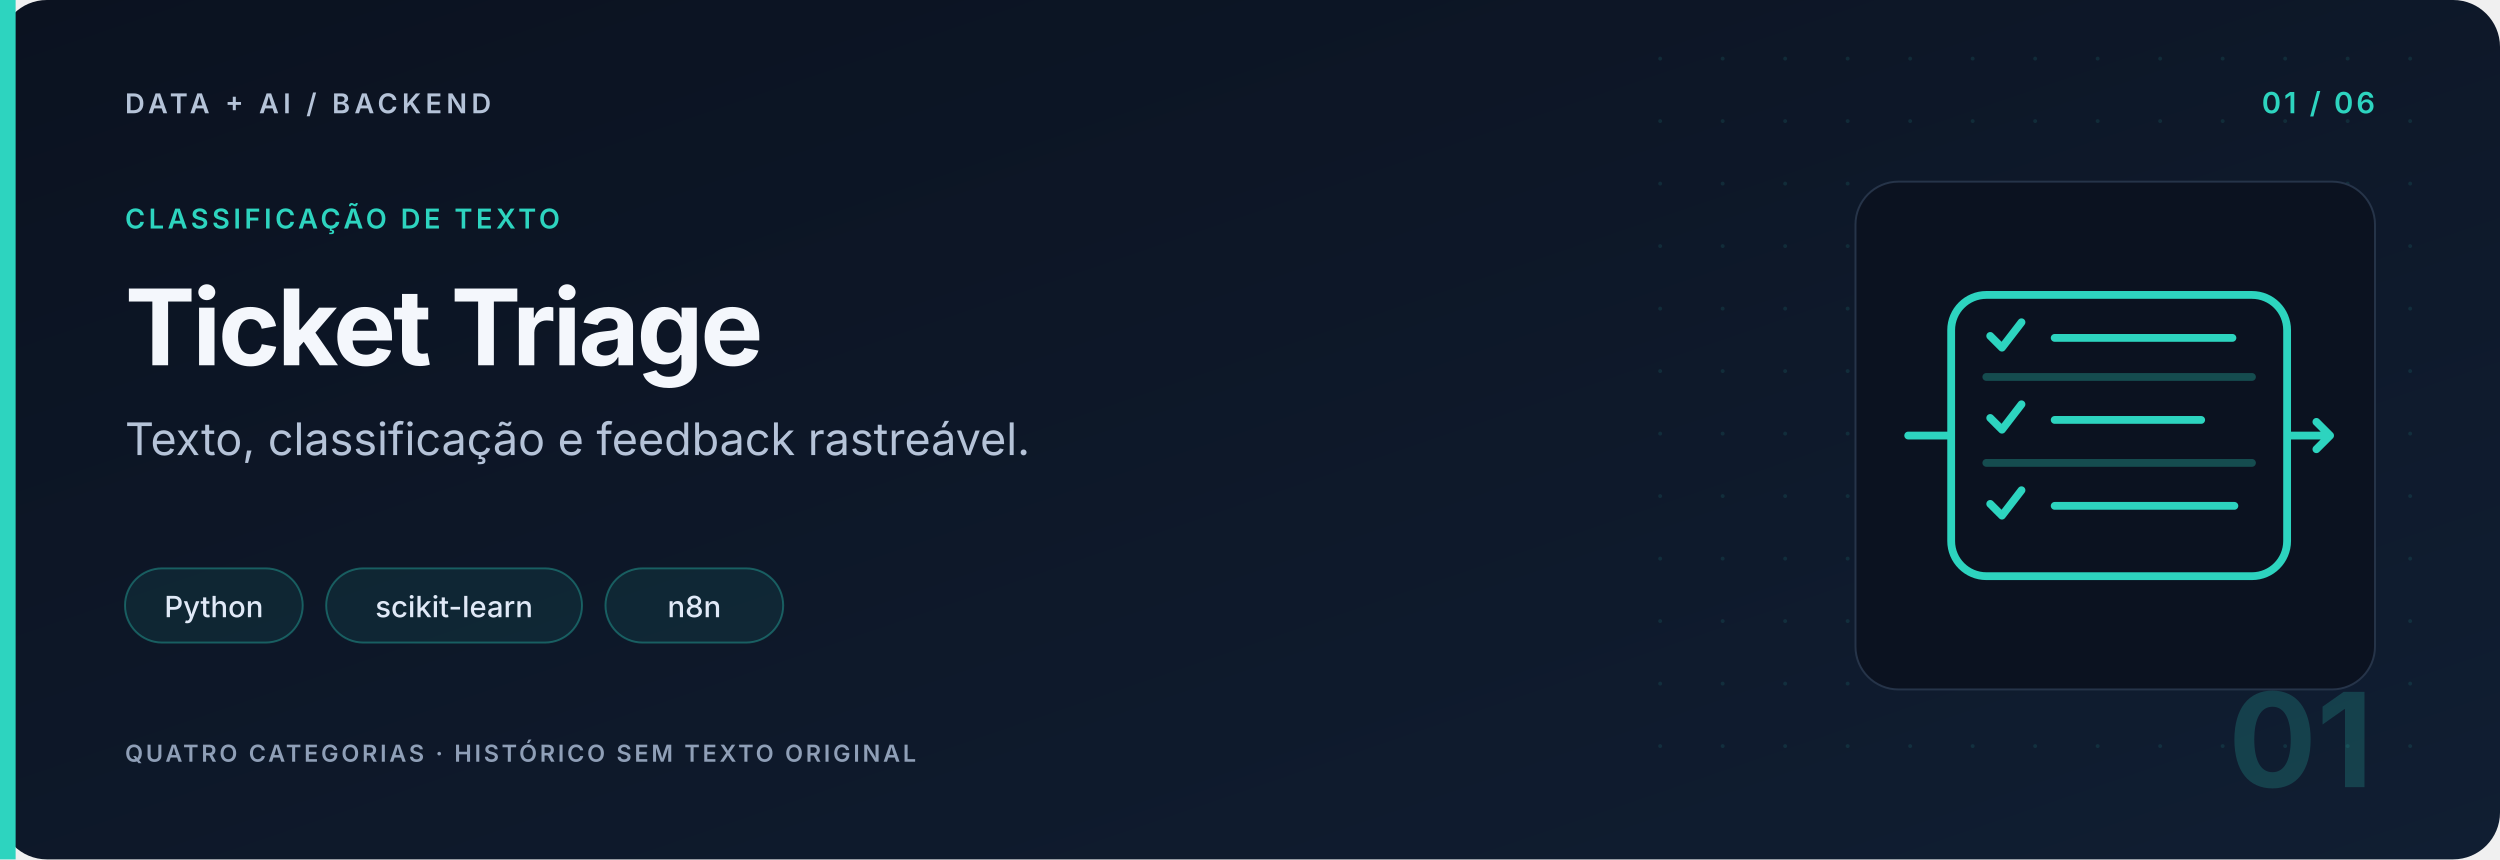
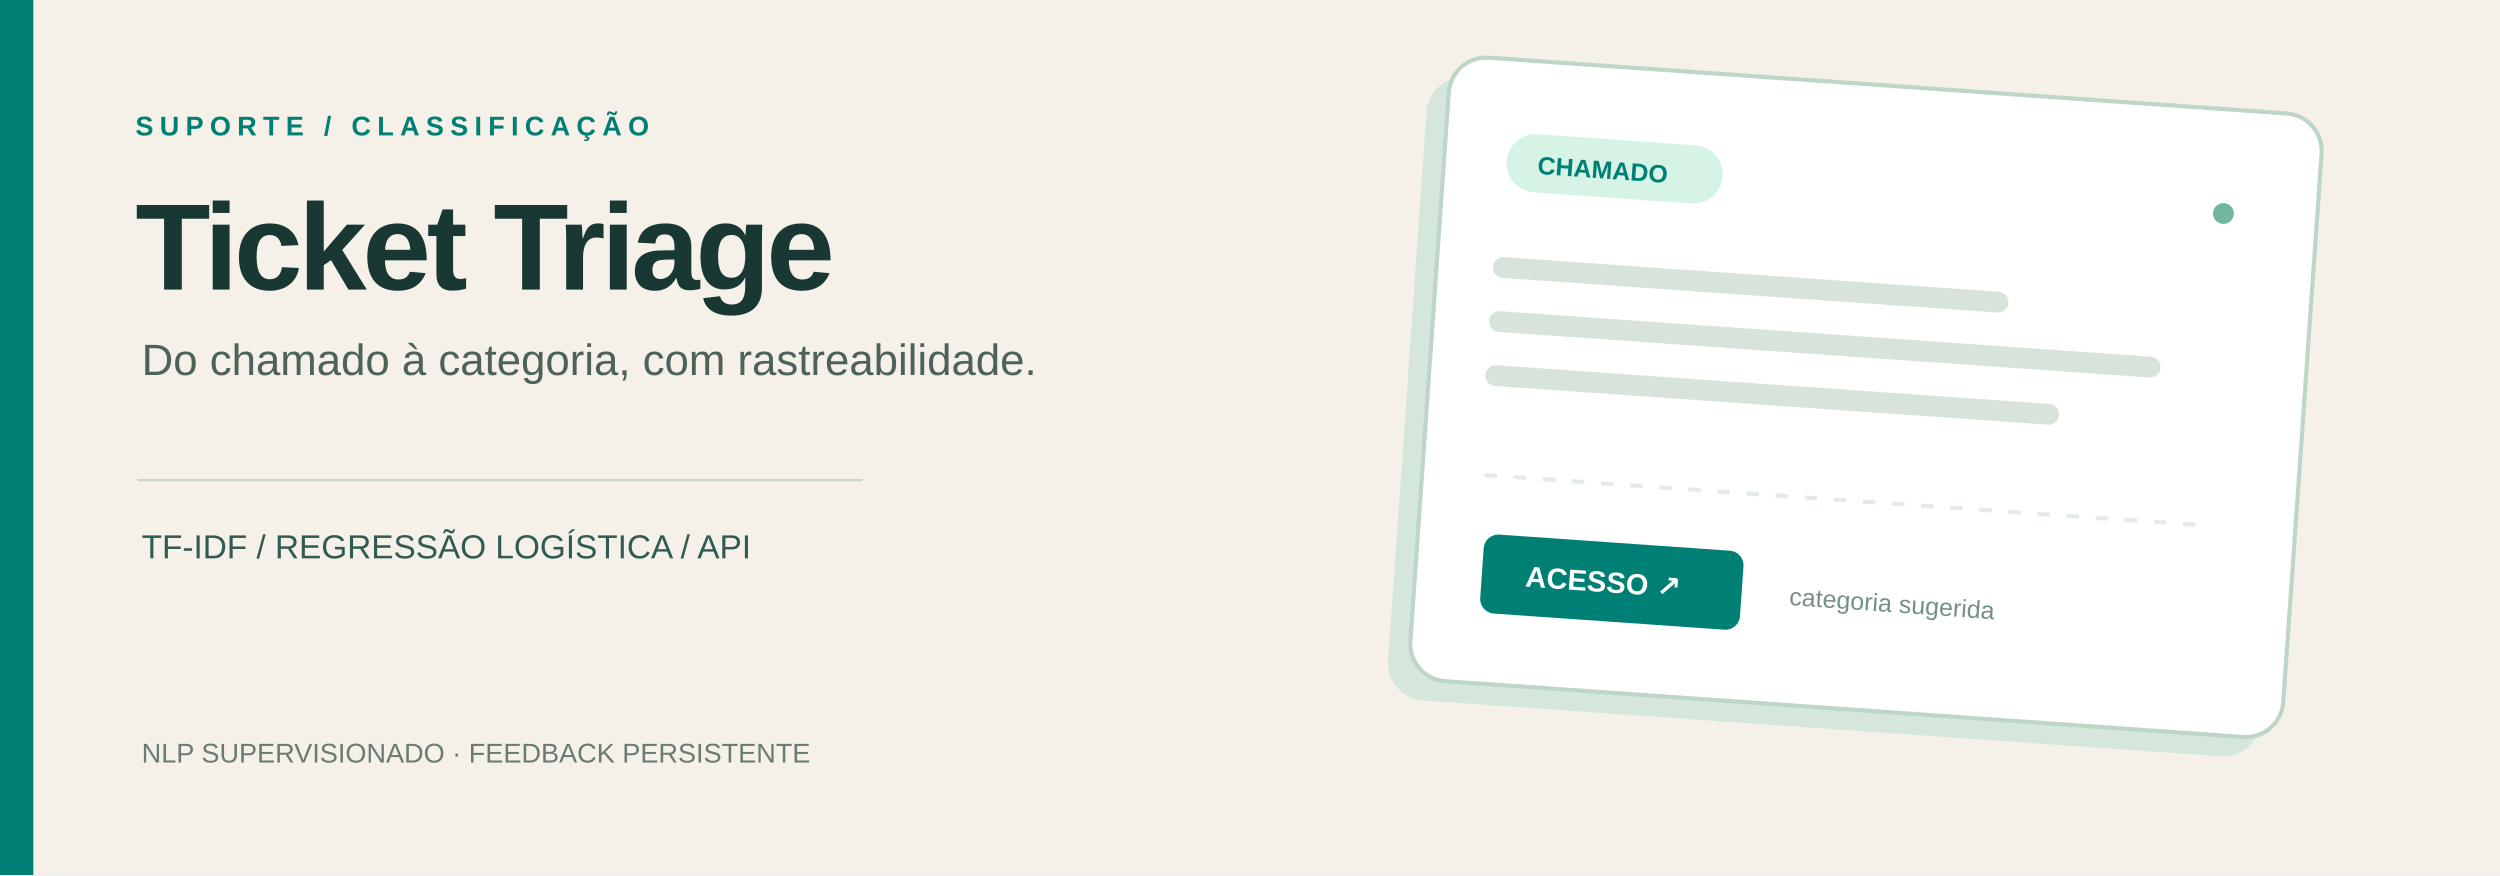
- <svg xmlns="http://www.w3.org/2000/svg" width="1280" height="440" viewBox="0 0 1280 440" role="img" aria-labelledby="title description">
-   <g font-family="'Segoe UI', Inter, Arial, sans-serif">
-     <defs>
-       <linearGradient id="background" x1="0" y1="0" x2="1" y2="1">
-         <stop stop-color="#0b1220" />
-         <stop offset="1" stop-color="#101e32" />
-       </linearGradient>
-     </defs>
-     <rect x="0" y="0" width="1280" height="440" rx="24" fill="url(#background)" stroke="none" />
-     <rect x="0" y="0" width="8" height="440" rx="0" fill="#2dd4bf" stroke="none" />
-     <circle cx="850" cy="30" r="1" fill="#2dd4bf" opacity=".11" />
-     <circle cx="850" cy="62" r="1" fill="#2dd4bf" opacity=".11" />
-     <circle cx="850" cy="94" r="1" fill="#2dd4bf" opacity=".11" />
-     <circle cx="850" cy="126" r="1" fill="#2dd4bf" opacity=".11" />
-     <circle cx="850" cy="158" r="1" fill="#2dd4bf" opacity=".11" />
-     <circle cx="850" cy="190" r="1" fill="#2dd4bf" opacity=".11" />
-     <circle cx="850" cy="222" r="1" fill="#2dd4bf" opacity=".11" />
-     <circle cx="850" cy="254" r="1" fill="#2dd4bf" opacity=".11" />
-     <circle cx="850" cy="286" r="1" fill="#2dd4bf" opacity=".11" />
-     <circle cx="850" cy="318" r="1" fill="#2dd4bf" opacity=".11" />
-     <circle cx="850" cy="350" r="1" fill="#2dd4bf" opacity=".11" />
-     <circle cx="850" cy="382" r="1" fill="#2dd4bf" opacity=".11" />
-     <circle cx="882" cy="30" r="1" fill="#2dd4bf" opacity=".11" />
-     <circle cx="882" cy="62" r="1" fill="#2dd4bf" opacity=".11" />
-     <circle cx="882" cy="94" r="1" fill="#2dd4bf" opacity=".11" />
-     <circle cx="882" cy="126" r="1" fill="#2dd4bf" opacity=".11" />
-     <circle cx="882" cy="158" r="1" fill="#2dd4bf" opacity=".11" />
-     <circle cx="882" cy="190" r="1" fill="#2dd4bf" opacity=".11" />
-     <circle cx="882" cy="222" r="1" fill="#2dd4bf" opacity=".11" />
-     <circle cx="882" cy="254" r="1" fill="#2dd4bf" opacity=".11" />
-     <circle cx="882" cy="286" r="1" fill="#2dd4bf" opacity=".11" />
-     <circle cx="882" cy="318" r="1" fill="#2dd4bf" opacity=".11" />
-     <circle cx="882" cy="350" r="1" fill="#2dd4bf" opacity=".11" />
-     <circle cx="882" cy="382" r="1" fill="#2dd4bf" opacity=".11" />
-     <circle cx="914" cy="30" r="1" fill="#2dd4bf" opacity=".11" />
-     <circle cx="914" cy="62" r="1" fill="#2dd4bf" opacity=".11" />
-     <circle cx="914" cy="94" r="1" fill="#2dd4bf" opacity=".11" />
-     <circle cx="914" cy="126" r="1" fill="#2dd4bf" opacity=".11" />
-     <circle cx="914" cy="158" r="1" fill="#2dd4bf" opacity=".11" />
-     <circle cx="914" cy="190" r="1" fill="#2dd4bf" opacity=".11" />
-     <circle cx="914" cy="222" r="1" fill="#2dd4bf" opacity=".11" />
-     <circle cx="914" cy="254" r="1" fill="#2dd4bf" opacity=".11" />
-     <circle cx="914" cy="286" r="1" fill="#2dd4bf" opacity=".11" />
-     <circle cx="914" cy="318" r="1" fill="#2dd4bf" opacity=".11" />
-     <circle cx="914" cy="350" r="1" fill="#2dd4bf" opacity=".11" />
-     <circle cx="914" cy="382" r="1" fill="#2dd4bf" opacity=".11" />
-     <circle cx="946" cy="30" r="1" fill="#2dd4bf" opacity=".11" />
-     <circle cx="946" cy="62" r="1" fill="#2dd4bf" opacity=".11" />
-     <circle cx="946" cy="94" r="1" fill="#2dd4bf" opacity=".11" />
-     <circle cx="946" cy="126" r="1" fill="#2dd4bf" opacity=".11" />
-     <circle cx="946" cy="158" r="1" fill="#2dd4bf" opacity=".11" />
-     <circle cx="946" cy="190" r="1" fill="#2dd4bf" opacity=".11" />
-     <circle cx="946" cy="222" r="1" fill="#2dd4bf" opacity=".11" />
-     <circle cx="946" cy="254" r="1" fill="#2dd4bf" opacity=".11" />
-     <circle cx="946" cy="286" r="1" fill="#2dd4bf" opacity=".11" />
-     <circle cx="946" cy="318" r="1" fill="#2dd4bf" opacity=".11" />
-     <circle cx="946" cy="350" r="1" fill="#2dd4bf" opacity=".11" />
-     <circle cx="946" cy="382" r="1" fill="#2dd4bf" opacity=".11" />
-     <circle cx="978" cy="30" r="1" fill="#2dd4bf" opacity=".11" />
-     <circle cx="978" cy="62" r="1" fill="#2dd4bf" opacity=".11" />
-     <circle cx="978" cy="94" r="1" fill="#2dd4bf" opacity=".11" />
-     <circle cx="978" cy="126" r="1" fill="#2dd4bf" opacity=".11" />
-     <circle cx="978" cy="158" r="1" fill="#2dd4bf" opacity=".11" />
-     <circle cx="978" cy="190" r="1" fill="#2dd4bf" opacity=".11" />
-     <circle cx="978" cy="222" r="1" fill="#2dd4bf" opacity=".11" />
-     <circle cx="978" cy="254" r="1" fill="#2dd4bf" opacity=".11" />
-     <circle cx="978" cy="286" r="1" fill="#2dd4bf" opacity=".11" />
-     <circle cx="978" cy="318" r="1" fill="#2dd4bf" opacity=".11" />
-     <circle cx="978" cy="350" r="1" fill="#2dd4bf" opacity=".11" />
-     <circle cx="978" cy="382" r="1" fill="#2dd4bf" opacity=".11" />
-     <circle cx="1010" cy="30" r="1" fill="#2dd4bf" opacity=".11" />
-     <circle cx="1010" cy="62" r="1" fill="#2dd4bf" opacity=".11" />
-     <circle cx="1010" cy="94" r="1" fill="#2dd4bf" opacity=".11" />
-     <circle cx="1010" cy="126" r="1" fill="#2dd4bf" opacity=".11" />
-     <circle cx="1010" cy="158" r="1" fill="#2dd4bf" opacity=".11" />
-     <circle cx="1010" cy="190" r="1" fill="#2dd4bf" opacity=".11" />
-     <circle cx="1010" cy="222" r="1" fill="#2dd4bf" opacity=".11" />
-     <circle cx="1010" cy="254" r="1" fill="#2dd4bf" opacity=".11" />
-     <circle cx="1010" cy="286" r="1" fill="#2dd4bf" opacity=".11" />
-     <circle cx="1010" cy="318" r="1" fill="#2dd4bf" opacity=".11" />
-     <circle cx="1010" cy="350" r="1" fill="#2dd4bf" opacity=".11" />
-     <circle cx="1010" cy="382" r="1" fill="#2dd4bf" opacity=".11" />
-     <circle cx="1042" cy="30" r="1" fill="#2dd4bf" opacity=".11" />
-     <circle cx="1042" cy="62" r="1" fill="#2dd4bf" opacity=".11" />
-     <circle cx="1042" cy="94" r="1" fill="#2dd4bf" opacity=".11" />
-     <circle cx="1042" cy="126" r="1" fill="#2dd4bf" opacity=".11" />
-     <circle cx="1042" cy="158" r="1" fill="#2dd4bf" opacity=".11" />
-     <circle cx="1042" cy="190" r="1" fill="#2dd4bf" opacity=".11" />
-     <circle cx="1042" cy="222" r="1" fill="#2dd4bf" opacity=".11" />
-     <circle cx="1042" cy="254" r="1" fill="#2dd4bf" opacity=".11" />
-     <circle cx="1042" cy="286" r="1" fill="#2dd4bf" opacity=".11" />
-     <circle cx="1042" cy="318" r="1" fill="#2dd4bf" opacity=".11" />
-     <circle cx="1042" cy="350" r="1" fill="#2dd4bf" opacity=".11" />
-     <circle cx="1042" cy="382" r="1" fill="#2dd4bf" opacity=".11" />
-     <circle cx="1074" cy="30" r="1" fill="#2dd4bf" opacity=".11" />
-     <circle cx="1074" cy="62" r="1" fill="#2dd4bf" opacity=".11" />
-     <circle cx="1074" cy="94" r="1" fill="#2dd4bf" opacity=".11" />
-     <circle cx="1074" cy="126" r="1" fill="#2dd4bf" opacity=".11" />
-     <circle cx="1074" cy="158" r="1" fill="#2dd4bf" opacity=".11" />
-     <circle cx="1074" cy="190" r="1" fill="#2dd4bf" opacity=".11" />
-     <circle cx="1074" cy="222" r="1" fill="#2dd4bf" opacity=".11" />
-     <circle cx="1074" cy="254" r="1" fill="#2dd4bf" opacity=".11" />
-     <circle cx="1074" cy="286" r="1" fill="#2dd4bf" opacity=".11" />
-     <circle cx="1074" cy="318" r="1" fill="#2dd4bf" opacity=".11" />
-     <circle cx="1074" cy="350" r="1" fill="#2dd4bf" opacity=".11" />
-     <circle cx="1074" cy="382" r="1" fill="#2dd4bf" opacity=".11" />
-     <circle cx="1106" cy="30" r="1" fill="#2dd4bf" opacity=".11" />
-     <circle cx="1106" cy="62" r="1" fill="#2dd4bf" opacity=".11" />
-     <circle cx="1106" cy="94" r="1" fill="#2dd4bf" opacity=".11" />
-     <circle cx="1106" cy="126" r="1" fill="#2dd4bf" opacity=".11" />
-     <circle cx="1106" cy="158" r="1" fill="#2dd4bf" opacity=".11" />
-     <circle cx="1106" cy="190" r="1" fill="#2dd4bf" opacity=".11" />
-     <circle cx="1106" cy="222" r="1" fill="#2dd4bf" opacity=".11" />
-     <circle cx="1106" cy="254" r="1" fill="#2dd4bf" opacity=".11" />
-     <circle cx="1106" cy="286" r="1" fill="#2dd4bf" opacity=".11" />
-     <circle cx="1106" cy="318" r="1" fill="#2dd4bf" opacity=".11" />
-     <circle cx="1106" cy="350" r="1" fill="#2dd4bf" opacity=".11" />
-     <circle cx="1106" cy="382" r="1" fill="#2dd4bf" opacity=".11" />
-     <circle cx="1138" cy="30" r="1" fill="#2dd4bf" opacity=".11" />
-     <circle cx="1138" cy="62" r="1" fill="#2dd4bf" opacity=".11" />
-     <circle cx="1138" cy="94" r="1" fill="#2dd4bf" opacity=".11" />
-     <circle cx="1138" cy="126" r="1" fill="#2dd4bf" opacity=".11" />
-     <circle cx="1138" cy="158" r="1" fill="#2dd4bf" opacity=".11" />
-     <circle cx="1138" cy="190" r="1" fill="#2dd4bf" opacity=".11" />
-     <circle cx="1138" cy="222" r="1" fill="#2dd4bf" opacity=".11" />
-     <circle cx="1138" cy="254" r="1" fill="#2dd4bf" opacity=".11" />
-     <circle cx="1138" cy="286" r="1" fill="#2dd4bf" opacity=".11" />
-     <circle cx="1138" cy="318" r="1" fill="#2dd4bf" opacity=".11" />
-     <circle cx="1138" cy="350" r="1" fill="#2dd4bf" opacity=".11" />
-     <circle cx="1138" cy="382" r="1" fill="#2dd4bf" opacity=".11" />
-     <circle cx="1170" cy="30" r="1" fill="#2dd4bf" opacity=".11" />
-     <circle cx="1170" cy="62" r="1" fill="#2dd4bf" opacity=".11" />
-     <circle cx="1170" cy="94" r="1" fill="#2dd4bf" opacity=".11" />
-     <circle cx="1170" cy="126" r="1" fill="#2dd4bf" opacity=".11" />
-     <circle cx="1170" cy="158" r="1" fill="#2dd4bf" opacity=".11" />
-     <circle cx="1170" cy="190" r="1" fill="#2dd4bf" opacity=".11" />
-     <circle cx="1170" cy="222" r="1" fill="#2dd4bf" opacity=".11" />
-     <circle cx="1170" cy="254" r="1" fill="#2dd4bf" opacity=".11" />
-     <circle cx="1170" cy="286" r="1" fill="#2dd4bf" opacity=".11" />
-     <circle cx="1170" cy="318" r="1" fill="#2dd4bf" opacity=".11" />
-     <circle cx="1170" cy="350" r="1" fill="#2dd4bf" opacity=".11" />
-     <circle cx="1170" cy="382" r="1" fill="#2dd4bf" opacity=".11" />
-     <circle cx="1202" cy="30" r="1" fill="#2dd4bf" opacity=".11" />
-     <circle cx="1202" cy="62" r="1" fill="#2dd4bf" opacity=".11" />
-     <circle cx="1202" cy="94" r="1" fill="#2dd4bf" opacity=".11" />
-     <circle cx="1202" cy="126" r="1" fill="#2dd4bf" opacity=".11" />
-     <circle cx="1202" cy="158" r="1" fill="#2dd4bf" opacity=".11" />
-     <circle cx="1202" cy="190" r="1" fill="#2dd4bf" opacity=".11" />
-     <circle cx="1202" cy="222" r="1" fill="#2dd4bf" opacity=".11" />
-     <circle cx="1202" cy="254" r="1" fill="#2dd4bf" opacity=".11" />
-     <circle cx="1202" cy="286" r="1" fill="#2dd4bf" opacity=".11" />
-     <circle cx="1202" cy="318" r="1" fill="#2dd4bf" opacity=".11" />
-     <circle cx="1202" cy="350" r="1" fill="#2dd4bf" opacity=".11" />
-     <circle cx="1202" cy="382" r="1" fill="#2dd4bf" opacity=".11" />
-     <circle cx="1234" cy="30" r="1" fill="#2dd4bf" opacity=".11" />
-     <circle cx="1234" cy="62" r="1" fill="#2dd4bf" opacity=".11" />
-     <circle cx="1234" cy="94" r="1" fill="#2dd4bf" opacity=".11" />
-     <circle cx="1234" cy="126" r="1" fill="#2dd4bf" opacity=".11" />
-     <circle cx="1234" cy="158" r="1" fill="#2dd4bf" opacity=".11" />
-     <circle cx="1234" cy="190" r="1" fill="#2dd4bf" opacity=".11" />
-     <circle cx="1234" cy="222" r="1" fill="#2dd4bf" opacity=".11" />
-     <circle cx="1234" cy="254" r="1" fill="#2dd4bf" opacity=".11" />
-     <circle cx="1234" cy="286" r="1" fill="#2dd4bf" opacity=".11" />
-     <circle cx="1234" cy="318" r="1" fill="#2dd4bf" opacity=".11" />
-     <circle cx="1234" cy="350" r="1" fill="#2dd4bf" opacity=".11" />
-     <circle cx="1234" cy="382" r="1" fill="#2dd4bf" opacity=".11" />
-     <text x="64" y="58" font-size="14" font-weight="600" fill="#b5c3d8" letter-spacing="2.2">DATA + AI / BACKEND</text>
-     <text x="1216" y="58" font-size="15" font-weight="600" fill="#2dd4bf" text-anchor="end" letter-spacing="1.5">01 / 06</text>
-     <text x="64" y="117" font-size="14" font-weight="600" fill="#2dd4bf" letter-spacing="1.8">CLASSIFICAÇÃO DE TEXTO</text>
-     <text x="64" y="187" font-size="54" font-weight="700" fill="#f4f7fc" letter-spacing="-1.5">Ticket Triage</text>
-     <text x="64" y="233" font-size="23" font-weight="400" fill="#b5c3d8">Texto, classificação e feedback rastreável.</text>
-     <rect x="950" y="93" width="266" height="260" rx="22" fill="#0b1220" stroke="#263449" />
-     <g transform="translate(965 103)">
-       <g fill="none" stroke="#2dd4bf" stroke-width="4" stroke-linecap="round" stroke-linejoin="round">
-         <rect x="34" y="48" width="172" height="144" rx="18" />
-         <path d="M52 90h136M52 134h136" opacity=".30" />
-         <path d="M87 70h91M87 112h75M87 156h92" />
-         <path d="M54 69l6 6 10-13M54 111l6 6 10-13M54 155l6 6 10-13" />
-         <path d="M12 120h20m176 0h20m-7-7 7 7-7 7" />
-       </g>
-     </g>
-     <text x="1215" y="403" font-size="67" font-weight="700" fill="#2dd4bf" text-anchor="end" opacity=".2">01</text>
-     <text x="64" y="390" font-size="12" font-weight="600" fill="#8f9fb7" letter-spacing="1.4">QUATRO CATEGORIAS · HISTÓRICO SEM TEXTO ORIGINAL</text>
-     <rect x="64" y="291" width="91" height="38" rx="19" fill="#2dd4bf" stroke="#2dd4bf" fill-opacity=".08" stroke-opacity=".35" />
-     <text x="109.5" y="316" font-size="15" font-weight="500" fill="#e0e9f7" text-anchor="middle">Python</text>
-     <rect x="167" y="291" width="131" height="38" rx="19" fill="#2dd4bf" stroke="#2dd4bf" fill-opacity=".08" stroke-opacity=".35" />
-     <text x="232.5" y="316" font-size="15" font-weight="500" fill="#e0e9f7" text-anchor="middle">scikit-learn</text>
-     <rect x="310" y="291" width="91" height="38" rx="19" fill="#2dd4bf" stroke="#2dd4bf" fill-opacity=".08" stroke-opacity=".35" />
-     <text x="355.5" y="316" font-size="15" font-weight="500" fill="#e0e9f7" text-anchor="middle">n8n</text>
+ <svg xmlns="http://www.w3.org/2000/svg" width="1200" height="420" viewBox="0 0 1200 420" role="img" aria-label="Ticket Triage: classificacao de chamados">
+   <rect width="1200" height="420" fill="#f5f1e8" />
+   <rect x="0" y="0" width="16" height="420" fill="#007f75" />
+   <text x="65" y="65" font-family="'Segoe UI',Arial,sans-serif" font-size="13" font-weight="700" letter-spacing="3" fill="#007f75">SUPORTE / CLASSIFICAÇÃO</text>
+   <text x="65" y="139" font-family="'Segoe UI',Arial,sans-serif" font-size="59" font-weight="750" letter-spacing="-2" fill="#193833">Ticket Triage</text>
+   <text x="68" y="180" font-family="'Segoe UI',Arial,sans-serif" font-size="21" fill="#4c625b">Do chamado à categoria, com rastreabilidade.</text>
+   <rect x="66" y="230" width="348" height="1" fill="#c5d3c8" />
+   <text x="68" y="268" font-family="'Segoe UI',Arial,sans-serif" font-size="16" fill="#305b53">TF-IDF  /  REGRESSÃO LOGÍSTICA  /  API</text>
+   <text x="68" y="366" font-family="'Segoe UI',Arial,sans-serif" font-size="13" fill="#697b72">NLP SUPERVISIONADO · FEEDBACK PERSISTENTE</text>
+   <g transform="translate(675 50) rotate(4 210 150)">
+     <rect width="420" height="300" rx="18" fill="#d5e7dd" />
+     <rect x="10" y="-10" width="420" height="300" rx="18" fill="#ffffff" stroke="#bed6c7" stroke-width="2" />
+     <rect x="40" y="25" width="104" height="28" rx="14" fill="#d6f4e6" />
+     <text x="55" y="44" font-family="'Segoe UI',Arial,sans-serif" font-size="12" font-weight="700" fill="#007f75">CHAMADO</text>
+     <circle cx="385" cy="40" r="5" fill="#72b69f" />
+     <path d="M42 90 H280 M42 116 H355 M42 142 H308" stroke="#d8e3da" stroke-width="10" stroke-linecap="round" />
+     <path d="M40 190 H390" stroke="#e4ebe4" stroke-width="2" stroke-dasharray="6 8" />
+     <rect x="42" y="218" width="125" height="38" rx="7" fill="#007f75" />
+     <text x="63" y="242" font-family="'Segoe UI',Arial,sans-serif" font-size="14" font-weight="700" fill="#ffffff">ACESSO ↗</text>
+     <text x="190" y="242" font-family="'Segoe UI',Arial,sans-serif" font-size="12" fill="#769087">categoria sugerida</text>
  </g>
</svg>
